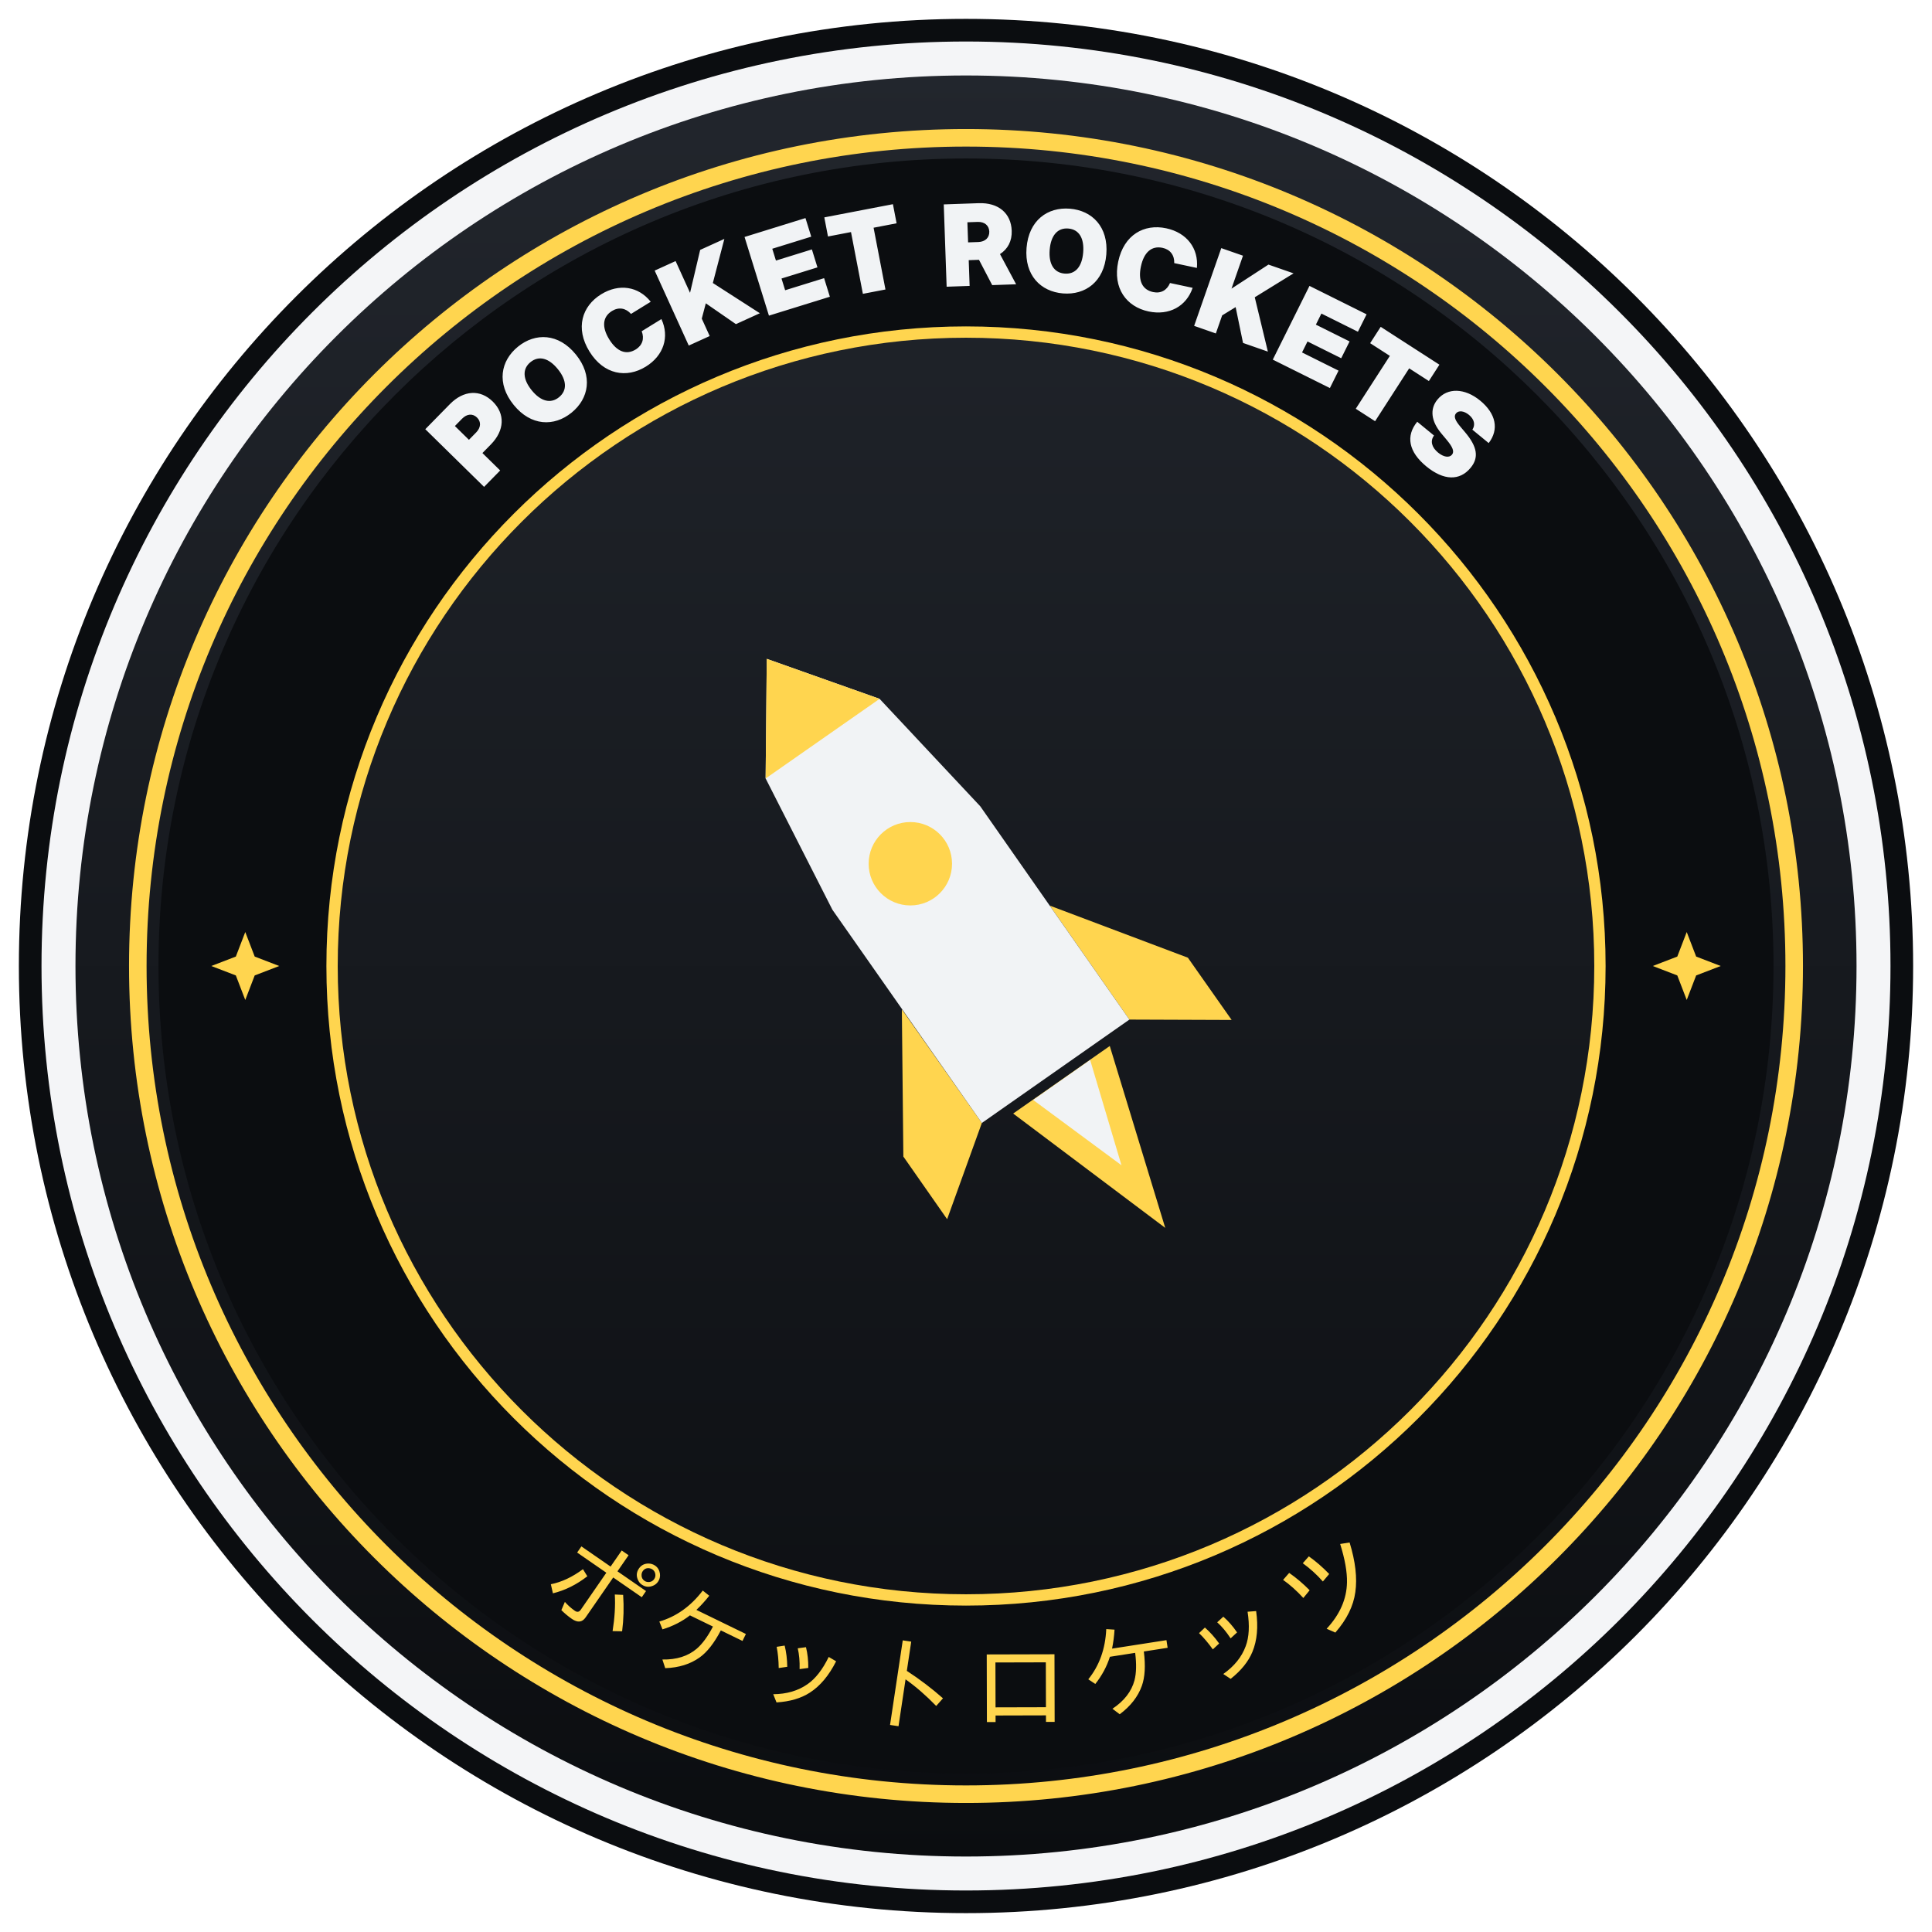
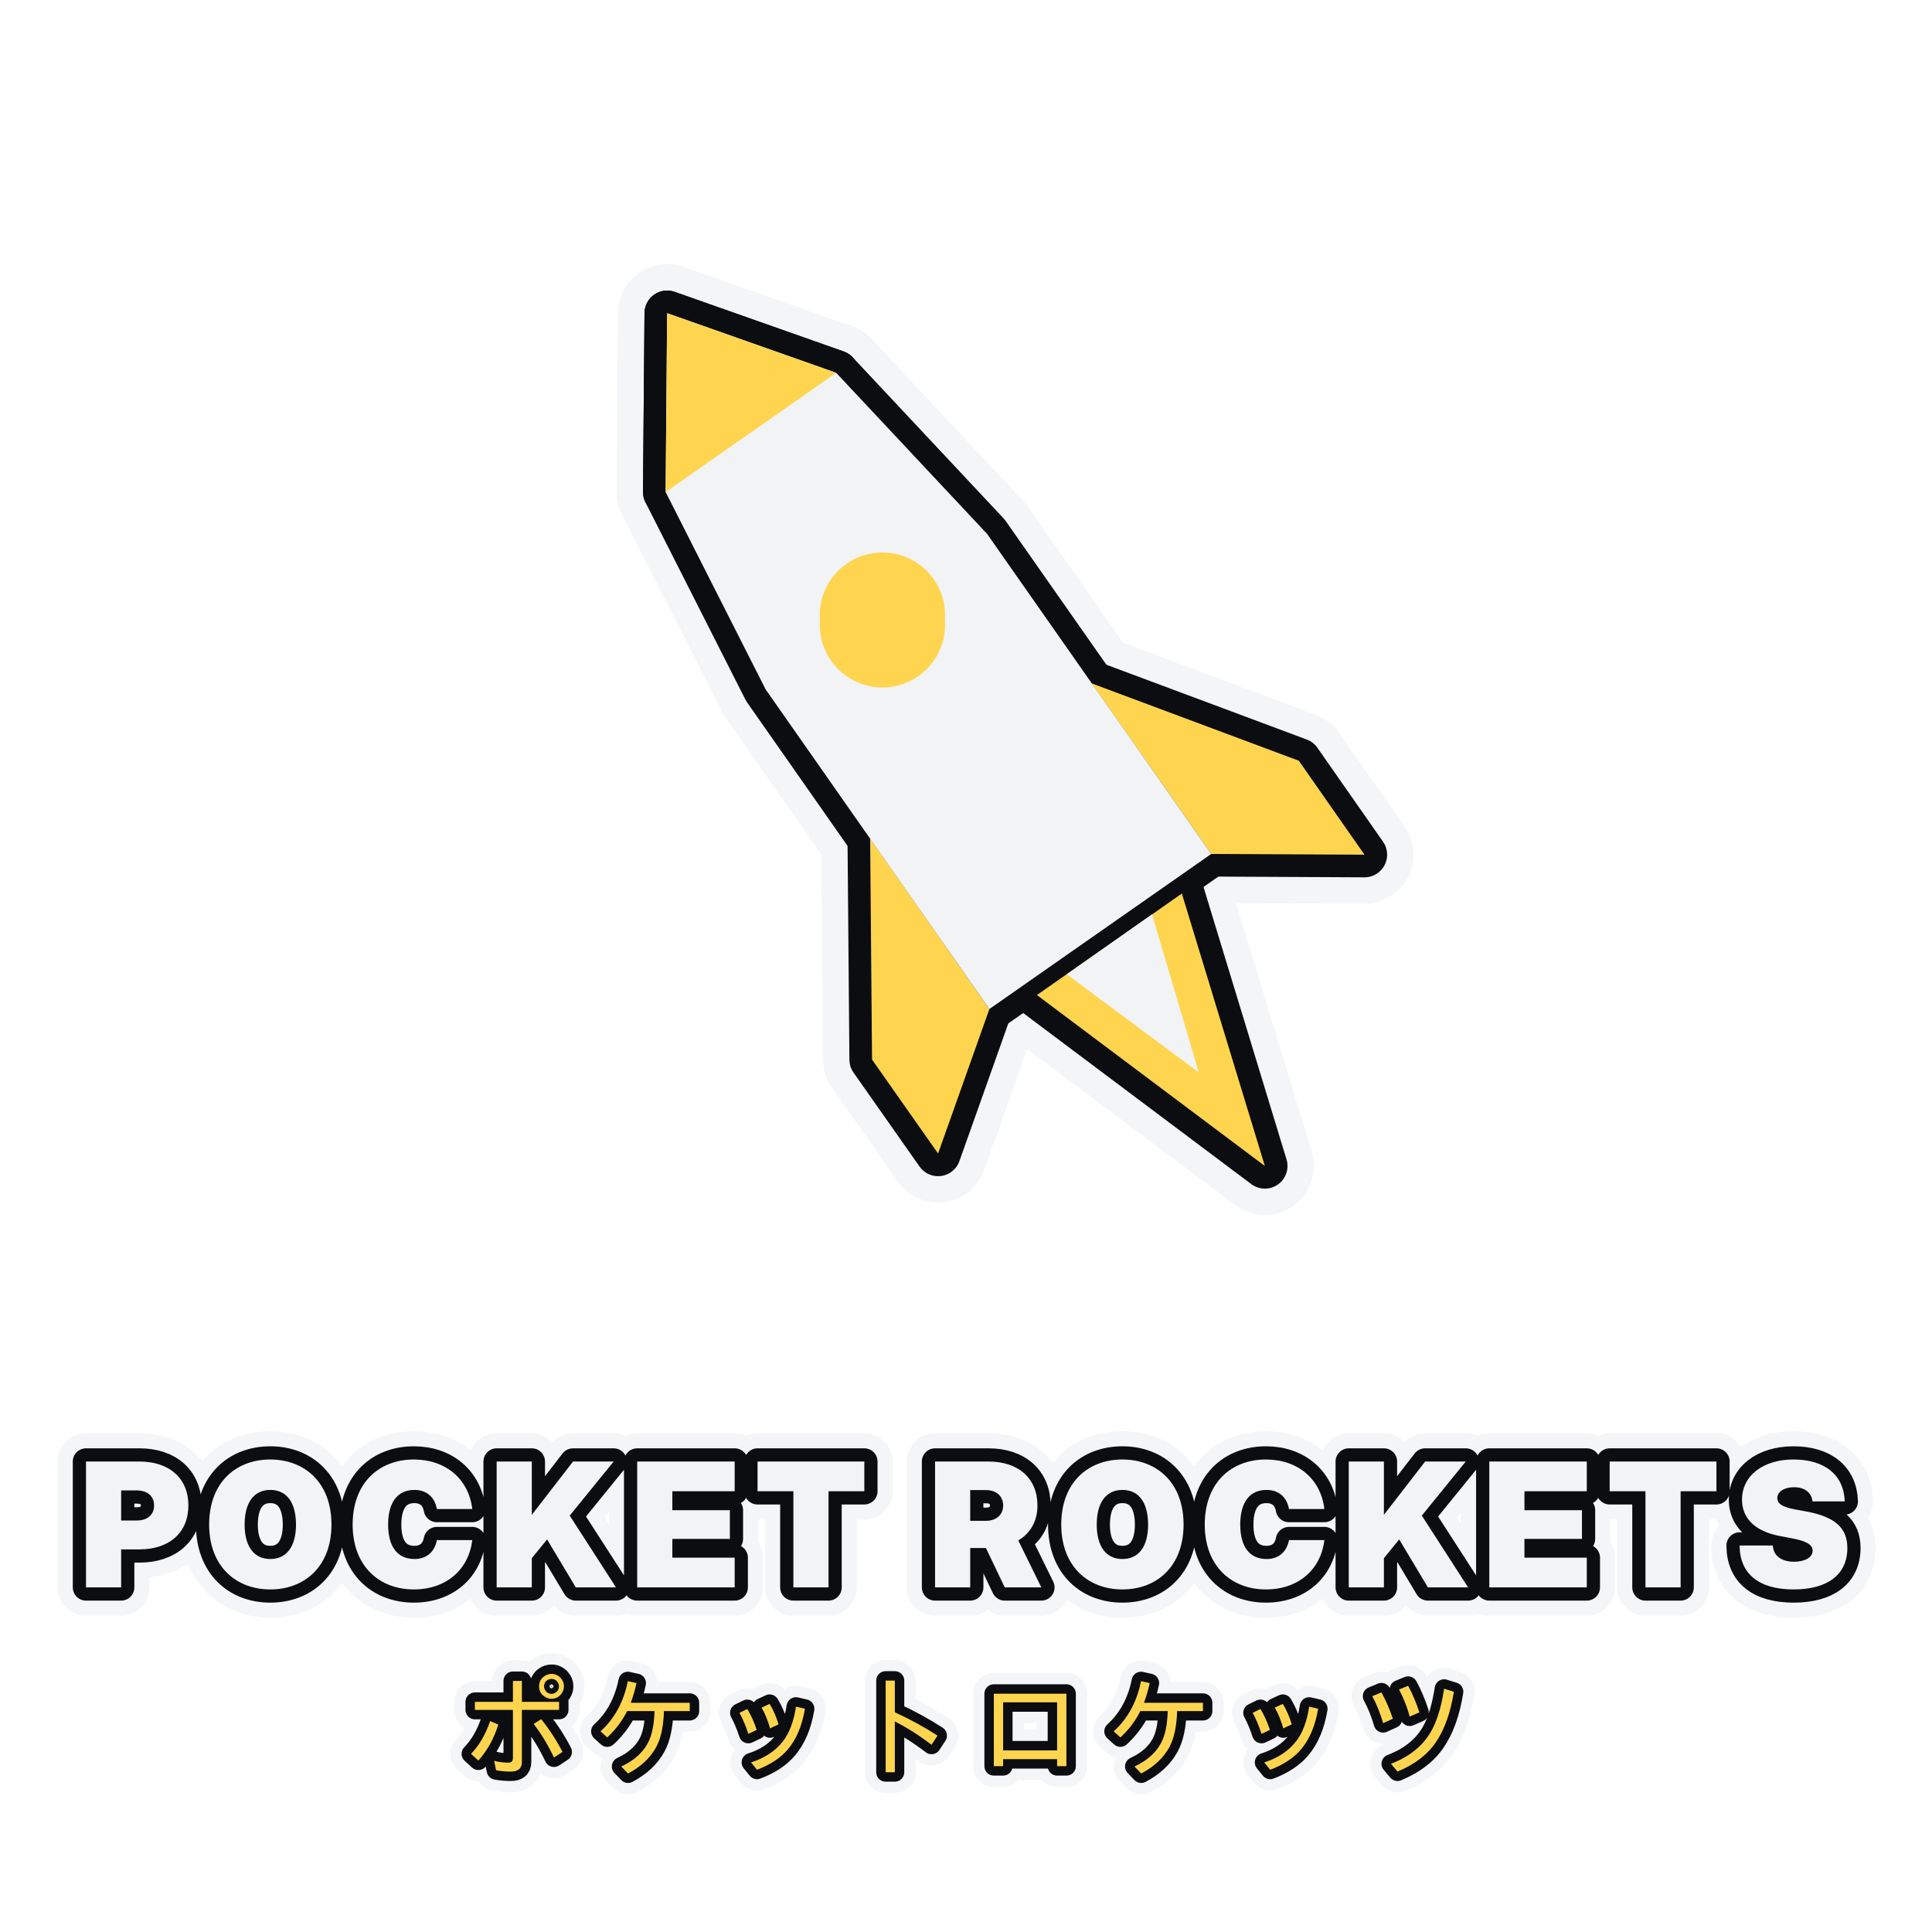
<svg xmlns="http://www.w3.org/2000/svg" viewBox="0 0 512 512" width="512" height="512">
-   <defs>
-     <linearGradient id="lg_t_pocket" x1="0" y1="0" x2="0" y2="1">
-       <stop offset="0" stop-color="#22262d" />
-       <stop offset="1" stop-color="#0b0d10" />
-     </linearGradient>
-   </defs>
+   <defs />
  <g id="schnitt">
-     <path d="M20 256 A236 236 0 1 0 492 256 A236 236 0 1 0 20 256 Z" fill="#0b0d10" stroke="#0b0d10" stroke-width="30" stroke-linejoin="round" />
-     <path d="M20 256 A236 236 0 1 0 492 256 A236 236 0 1 0 20 256 Z" fill="#f4f5f7" stroke="#f4f5f7" stroke-width="18" stroke-linejoin="round" />
+     <path d="M289.3 181.1 L344.2 201.6 L361.6 226.5 L321 226.3 Z" fill="#f4f5f7" stroke="#f4f5f7" stroke-width="26" stroke-linejoin="round" />
+     <path d="M230.6 222.2 L231.1 280.8 L248.6 305.7 L262.2 267.4 Z" fill="#f4f5f7" stroke="#f4f5f7" stroke-width="26" stroke-linejoin="round" />
+     <path d="M274.8 263.7 L313.2 236.8 L335.2 309 Z" fill="#f4f5f7" stroke="#f4f5f7" stroke-width="26" stroke-linejoin="round" />
+     <path d="M282.7 258.2 L305.3 242.3 L317.7 284.2 Z" fill="#f4f5f7" stroke="#f4f5f7" stroke-width="26" stroke-linejoin="round" />
+     <path d="M176.8 83 L221.6 98.8 L261.6 141.5 L321 226.3 L262.2 267.4 L202.9 182.7 L176.4 130.4 Z" fill="#f4f5f7" stroke="#f4f5f7" stroke-width="26" stroke-linejoin="round" />
+     <path d="M176.8 83 L221.6 98.8 L176.4 130.4 Z" fill="#f4f5f7" stroke="#f4f5f7" stroke-width="26" stroke-linejoin="round" />
+     <path d="M217.3 164.3 A16.6 16.6 0 1 0 250.4 164.3 A16.6 16.6 0 1 0 217.3 164.3 Z" fill="#f4f5f7" stroke="#f4f5f7" stroke-width="26" stroke-linejoin="round" />
+     <path d="M22.791 420.679H32.104V410.604H36.962C44.932 410.604 49.925 406.104 49.925 398.963C49.925 391.821 44.932 387.321 36.962 387.321H22.791ZM32.104 402.948V394.978H36.268C39.067 394.978 40.836 396.523 40.836 398.963C40.836 401.403 39.067 402.948 36.268 402.948Z M71.634 421.216C80.701 421.216 87.842 415.149 87.842 404.022C87.842 392.873 80.701 386.784 71.634 386.784C62.522 386.784 55.425 392.873 55.425 404.022C55.425 415.082 62.522 421.216 71.634 421.216ZM71.634 413.157C67.268 413.157 64.828 409.776 64.828 404.022C64.828 398.246 67.268 394.843 71.634 394.843C76.022 394.843 78.439 398.246 78.439 404.022C78.439 409.776 76.022 413.157 71.634 413.157Z M109.663 421.216C118.192 421.216 124.215 416.022 125.155 408.142H115.775C115.193 411.276 113.043 413.157 109.842 413.157C105.297 413.157 102.857 409.843 102.857 404.022C102.857 398.179 105.32 394.843 109.842 394.843C113.043 394.843 115.215 396.746 115.775 399.903H125.155C124.237 392.023 118.192 386.784 109.663 386.784C100.551 386.784 93.454 392.873 93.454 404.022C93.454 415.082 100.551 421.216 109.663 421.216Z M131.618 420.679H140.931V412.933L144.983 407.963L152.595 420.679H163.251L150.983 401.649L162.625 387.321H151.856L145.229 395.896C143.797 397.754 142.364 399.59 140.931 401.448V387.321H131.618Z M168.863 420.679H194.699V412.798H178.177V407.828H193.423V400.216H178.177V395.202H194.699V387.321H168.863Z M200.758 395.202H210.251V420.679H219.564V395.202H229.056V387.321H200.758Z  M247.802 420.679H257.116V410.246H261.28L266.272 420.679H275.966L269.854 408.231C273.1 406.306 274.936 403.104 274.936 398.963C274.936 391.821 269.944 387.321 261.974 387.321H247.802ZM257.116 403.037V394.888H261.28C264.078 394.888 265.847 396.523 265.847 398.963C265.847 401.403 264.078 403.037 261.28 403.037Z M297.451 421.216C306.518 421.216 313.66 415.149 313.66 404.022C313.66 392.873 306.518 386.784 297.451 386.784C288.339 386.784 281.242 392.873 281.242 404.022C281.242 415.082 288.339 421.216 297.451 421.216ZM297.451 413.157C293.085 413.157 290.645 409.776 290.645 404.022C290.645 398.246 293.085 394.843 297.451 394.843C301.839 394.843 304.257 398.246 304.257 404.022C304.257 409.776 301.839 413.157 297.451 413.157Z M335.48 421.216C344.01 421.216 350.032 416.022 350.972 408.142H341.592C341.01 411.276 338.861 413.157 335.659 413.157C331.114 413.157 328.674 409.843 328.674 404.022C328.674 398.179 331.137 394.843 335.659 394.843C338.861 394.843 341.032 396.746 341.592 399.903H350.972C350.054 392.023 344.01 386.784 335.48 386.784C326.368 386.784 319.271 392.873 319.271 404.022C319.271 415.082 326.368 421.216 335.48 421.216Z M357.435 420.679H366.748V412.933L370.8 407.963L378.412 420.679H389.069L376.8 401.649L388.442 387.321H377.673L371.047 395.896C369.614 397.754 368.181 399.59 366.748 401.448V387.321H357.435Z M394.681 420.679H420.516V412.798H403.994V407.828H419.24V400.216H403.994V395.202H420.516V387.321H394.681Z M426.576 395.202H436.068V420.679H445.381V395.202H454.874V387.321H426.576Z M475.351 421.216C484.396 421.216 489.567 417.231 489.567 410.246C489.567 404.918 486.321 401.963 478.664 400.552L475.978 400.06C472.508 399.433 471.008 398.582 471.008 396.993C471.008 395.314 472.844 394.127 475.463 394.127C478.239 394.127 480.097 395.56 480.321 397.888H488.873C488.649 390.903 483.612 386.784 475.284 386.784C467.179 386.784 461.65 391.105 461.65 397.44C461.65 402.388 465.142 405.813 471.59 407.045L474.903 407.672C478.664 408.388 480.366 409.328 480.366 410.94C480.366 412.686 478.396 413.873 475.463 413.873C472.082 413.873 469.956 412.283 469.821 409.575H461.023C461.023 417.074 466.105 421.216 475.351 421.216Z" fill="#f4f5f7" stroke="#f4f5f7" stroke-width="15" stroke-linejoin="round" />
+     <path d="M135.931 445.465H138.304V451.017H148.162V453.141H138.304V466.94Q138.304 469.488 135.33 469.488Q133.382 469.488 131.463 469.137L130.95 466.647Q132.781 467.115 134.729 467.115Q135.931 467.115 135.931 465.914V453.141H125.853V451.017H135.931ZM146.185 443.605Q147.547 443.605 148.587 444.689Q149.451 445.641 149.451 446.901Q149.451 447.867 148.909 448.673Q147.928 450.196 146.126 450.196Q145.32 450.196 144.632 449.801Q142.859 448.849 142.859 446.871Q142.859 445.201 144.266 444.205Q145.145 443.605 146.185 443.605ZM146.155 444.923Q145.701 444.923 145.232 445.157Q144.178 445.714 144.178 446.901Q144.178 447.428 144.5 447.955Q145.086 448.878 146.155 448.878Q146.873 448.878 147.474 448.365Q148.133 447.794 148.133 446.901Q148.133 446.007 147.444 445.406Q146.888 444.923 146.155 444.923ZM124.827 464.786Q128.079 461.432 129.896 456.085L132.063 457.037Q130.291 462.633 126.775 466.573ZM146.814 465.768Q144.339 460.597 141.424 456.862L143.431 455.602Q146.727 459.733 149.07 464.274Z M182.792 453.448H175.951Q175.775 459.557 173.886 463.014Q171.557 467.291 166.444 470.001L164.643 468.141Q170.106 465.621 172.084 461.095Q173.329 458.195 173.461 453.448H166.195Q164.306 457.286 160.922 460.436L159.149 458.824Q164.716 453.785 166.386 445.524L168.686 446.036Q168.1 448.732 167.162 451.251H182.792Z M198.32 459.498Q197.28 456.305 195.977 453.917L198.042 452.906Q199.536 455.367 200.532 458.444ZM204.077 458.033Q203.184 454.84 201.821 452.54L203.96 451.544Q205.425 453.961 206.333 456.979ZM199.038 467.057Q204.502 465.314 207.49 461.446Q210.039 458.195 210.947 452.277L213.32 452.833Q212.192 459.542 208.823 463.556Q205.967 466.969 200.62 469.005Z M234.708 445.377H237.14V453.771Q243.16 456.525 248.448 459.952L246.866 462.384Q241.886 458.59 237.14 456.202V469.664H234.708Z M263.376 448.849H282.609V468.053H280.148V466.193H265.837V468.053H263.376ZM265.837 451.134V463.878H280.148V451.134Z M318.792 453.448H311.951Q311.775 459.557 309.886 463.014Q307.557 467.291 302.444 470.001L300.643 468.141Q306.106 465.621 308.084 461.095Q309.329 458.195 309.461 453.448H302.195Q300.306 457.286 296.922 460.436L295.149 458.824Q300.716 453.785 302.386 445.524L304.686 446.036Q304.1 448.732 303.162 451.251H318.792Z M334.32 459.498Q333.28 456.305 331.977 453.917L334.042 452.906Q335.536 455.367 336.532 458.444ZM340.077 458.033Q339.184 454.84 337.821 452.54L339.96 451.544Q341.425 453.961 342.333 456.979ZM335.038 467.057Q340.502 465.314 343.49 461.446Q346.039 458.195 346.947 452.277L349.32 452.833Q348.192 459.542 344.823 463.556Q341.967 466.969 336.62 469.005Z M366.548 456.656Q365.347 452.584 363.662 449.508L366.094 448.497Q367.866 451.705 369.126 455.485ZM373.594 454.913Q372.583 451.178 370.767 447.736L373.169 446.754Q374.897 449.904 376.143 453.8ZM368.613 467.423Q376.377 464.464 379.629 458.151Q381.665 454.225 382.705 447.53L385.298 448.336Q383.95 456.686 380.522 461.696Q377.183 466.647 370.356 469.488Z" fill="#f4f5f7" stroke="#f4f5f7" stroke-width="11" stroke-linejoin="round" />
  </g>
  <g id="grund">
-     <path d="M20 256 A236 236 0 1 0 492 256 A236 236 0 1 0 20 256 Z" fill="url(#lg_t_pocket)" />
-   </g>
-   <g id="rahmen">
-     <g transform="translate(256 256) scale(.93) translate(-256 -256)">
-       <path d="M20 256 A236 236 0 1 0 492 256 A236 236 0 1 0 20 256 Z" fill="none" stroke="#ffd54f" stroke-width="5" stroke-linejoin="round" />
-     </g>
+     <path d="M289.3 181.1 L344.2 201.6 L361.6 226.5 L321 226.3 Z" fill="#0b0d10" stroke="#0b0d10" stroke-width="12" stroke-linejoin="round" />
+     <path d="M230.6 222.2 L231.1 280.8 L248.6 305.7 L262.2 267.4 Z" fill="#0b0d10" stroke="#0b0d10" stroke-width="12" stroke-linejoin="round" />
+     <path d="M274.8 263.7 L313.2 236.8 L335.2 309 Z" fill="#0b0d10" stroke="#0b0d10" stroke-width="12" stroke-linejoin="round" />
+     <path d="M282.7 258.2 L305.3 242.3 L317.7 284.2 Z" fill="#0b0d10" stroke="#0b0d10" stroke-width="12" stroke-linejoin="round" />
+     <path d="M176.8 83 L221.6 98.8 L261.6 141.5 L321 226.3 L262.2 267.4 L202.9 182.7 L176.4 130.4 Z" fill="#0b0d10" stroke="#0b0d10" stroke-width="12" stroke-linejoin="round" />
+     <path d="M176.8 83 L221.6 98.8 L176.4 130.4 Z" fill="#0b0d10" stroke="#0b0d10" stroke-width="12" stroke-linejoin="round" />
+     <path d="M217.3 164.3 A16.6 16.6 0 1 0 250.4 164.3 A16.6 16.6 0 1 0 217.3 164.3 Z" fill="#0b0d10" stroke="#0b0d10" stroke-width="12" stroke-linejoin="round" />
+     <path d="M22.791 420.679H32.104V410.604H36.962C44.932 410.604 49.925 406.104 49.925 398.963C49.925 391.821 44.932 387.321 36.962 387.321H22.791ZM32.104 402.948V394.978H36.268C39.067 394.978 40.836 396.523 40.836 398.963C40.836 401.403 39.067 402.948 36.268 402.948Z M71.634 421.216C80.701 421.216 87.842 415.149 87.842 404.022C87.842 392.873 80.701 386.784 71.634 386.784C62.522 386.784 55.425 392.873 55.425 404.022C55.425 415.082 62.522 421.216 71.634 421.216ZM71.634 413.157C67.268 413.157 64.828 409.776 64.828 404.022C64.828 398.246 67.268 394.843 71.634 394.843C76.022 394.843 78.439 398.246 78.439 404.022C78.439 409.776 76.022 413.157 71.634 413.157Z M109.663 421.216C118.192 421.216 124.215 416.022 125.155 408.142H115.775C115.193 411.276 113.043 413.157 109.842 413.157C105.297 413.157 102.857 409.843 102.857 404.022C102.857 398.179 105.32 394.843 109.842 394.843C113.043 394.843 115.215 396.746 115.775 399.903H125.155C124.237 392.023 118.192 386.784 109.663 386.784C100.551 386.784 93.454 392.873 93.454 404.022C93.454 415.082 100.551 421.216 109.663 421.216Z M131.618 420.679H140.931V412.933L144.983 407.963L152.595 420.679H163.251L150.983 401.649L162.625 387.321H151.856L145.229 395.896C143.797 397.754 142.364 399.59 140.931 401.448V387.321H131.618Z M168.863 420.679H194.699V412.798H178.177V407.828H193.423V400.216H178.177V395.202H194.699V387.321H168.863Z M200.758 395.202H210.251V420.679H219.564V395.202H229.056V387.321H200.758Z  M247.802 420.679H257.116V410.246H261.28L266.272 420.679H275.966L269.854 408.231C273.1 406.306 274.936 403.104 274.936 398.963C274.936 391.821 269.944 387.321 261.974 387.321H247.802ZM257.116 403.037V394.888H261.28C264.078 394.888 265.847 396.523 265.847 398.963C265.847 401.403 264.078 403.037 261.28 403.037Z M297.451 421.216C306.518 421.216 313.66 415.149 313.66 404.022C313.66 392.873 306.518 386.784 297.451 386.784C288.339 386.784 281.242 392.873 281.242 404.022C281.242 415.082 288.339 421.216 297.451 421.216ZM297.451 413.157C293.085 413.157 290.645 409.776 290.645 404.022C290.645 398.246 293.085 394.843 297.451 394.843C301.839 394.843 304.257 398.246 304.257 404.022C304.257 409.776 301.839 413.157 297.451 413.157Z M335.48 421.216C344.01 421.216 350.032 416.022 350.972 408.142H341.592C341.01 411.276 338.861 413.157 335.659 413.157C331.114 413.157 328.674 409.843 328.674 404.022C328.674 398.179 331.137 394.843 335.659 394.843C338.861 394.843 341.032 396.746 341.592 399.903H350.972C350.054 392.023 344.01 386.784 335.48 386.784C326.368 386.784 319.271 392.873 319.271 404.022C319.271 415.082 326.368 421.216 335.48 421.216Z M357.435 420.679H366.748V412.933L370.8 407.963L378.412 420.679H389.069L376.8 401.649L388.442 387.321H377.673L371.047 395.896C369.614 397.754 368.181 399.59 366.748 401.448V387.321H357.435Z M394.681 420.679H420.516V412.798H403.994V407.828H419.24V400.216H403.994V395.202H420.516V387.321H394.681Z M426.576 395.202H436.068V420.679H445.381V395.202H454.874V387.321H426.576Z M475.351 421.216C484.396 421.216 489.567 417.231 489.567 410.246C489.567 404.918 486.321 401.963 478.664 400.552L475.978 400.06C472.508 399.433 471.008 398.582 471.008 396.993C471.008 395.314 472.844 394.127 475.463 394.127C478.239 394.127 480.097 395.56 480.321 397.888H488.873C488.649 390.903 483.612 386.784 475.284 386.784C467.179 386.784 461.65 391.105 461.65 397.44C461.65 402.388 465.142 405.813 471.59 407.045L474.903 407.672C478.664 408.388 480.366 409.328 480.366 410.94C480.366 412.686 478.396 413.873 475.463 413.873C472.082 413.873 469.956 412.283 469.821 409.575H461.023C461.023 417.074 466.105 421.216 475.351 421.216Z" fill="#0b0d10" stroke="#0b0d10" stroke-width="7" stroke-linejoin="round" />
+     <path d="M135.931 445.465H138.304V451.017H148.162V453.141H138.304V466.94Q138.304 469.488 135.33 469.488Q133.382 469.488 131.463 469.137L130.95 466.647Q132.781 467.115 134.729 467.115Q135.931 467.115 135.931 465.914V453.141H125.853V451.017H135.931ZM146.185 443.605Q147.547 443.605 148.587 444.689Q149.451 445.641 149.451 446.901Q149.451 447.867 148.909 448.673Q147.928 450.196 146.126 450.196Q145.32 450.196 144.632 449.801Q142.859 448.849 142.859 446.871Q142.859 445.201 144.266 444.205Q145.145 443.605 146.185 443.605ZM146.155 444.923Q145.701 444.923 145.232 445.157Q144.178 445.714 144.178 446.901Q144.178 447.428 144.5 447.955Q145.086 448.878 146.155 448.878Q146.873 448.878 147.474 448.365Q148.133 447.794 148.133 446.901Q148.133 446.007 147.444 445.406Q146.888 444.923 146.155 444.923ZM124.827 464.786Q128.079 461.432 129.896 456.085L132.063 457.037Q130.291 462.633 126.775 466.573ZM146.814 465.768Q144.339 460.597 141.424 456.862L143.431 455.602Q146.727 459.733 149.07 464.274Z M182.792 453.448H175.951Q175.775 459.557 173.886 463.014Q171.557 467.291 166.444 470.001L164.643 468.141Q170.106 465.621 172.084 461.095Q173.329 458.195 173.461 453.448H166.195Q164.306 457.286 160.922 460.436L159.149 458.824Q164.716 453.785 166.386 445.524L168.686 446.036Q168.1 448.732 167.162 451.251H182.792Z M198.32 459.498Q197.28 456.305 195.977 453.917L198.042 452.906Q199.536 455.367 200.532 458.444ZM204.077 458.033Q203.184 454.84 201.821 452.54L203.96 451.544Q205.425 453.961 206.333 456.979ZM199.038 467.057Q204.502 465.314 207.49 461.446Q210.039 458.195 210.947 452.277L213.32 452.833Q212.192 459.542 208.823 463.556Q205.967 466.969 200.62 469.005Z M234.708 445.377H237.14V453.771Q243.16 456.525 248.448 459.952L246.866 462.384Q241.886 458.59 237.14 456.202V469.664H234.708Z M263.376 448.849H282.609V468.053H280.148V466.193H265.837V468.053H263.376ZM265.837 451.134V463.878H280.148V451.134Z M318.792 453.448H311.951Q311.775 459.557 309.886 463.014Q307.557 467.291 302.444 470.001L300.643 468.141Q306.106 465.621 308.084 461.095Q309.329 458.195 309.461 453.448H302.195Q300.306 457.286 296.922 460.436L295.149 458.824Q300.716 453.785 302.386 445.524L304.686 446.036Q304.1 448.732 303.162 451.251H318.792Z M334.32 459.498Q333.28 456.305 331.977 453.917L334.042 452.906Q335.536 455.367 336.532 458.444ZM340.077 458.033Q339.184 454.84 337.821 452.54L339.96 451.544Q341.425 453.961 342.333 456.979ZM335.038 467.057Q340.502 465.314 343.49 461.446Q346.039 458.195 346.947 452.277L349.32 452.833Q348.192 459.542 344.823 463.556Q341.967 466.969 336.62 469.005Z M366.548 456.656Q365.347 452.584 363.662 449.508L366.094 448.497Q367.866 451.705 369.126 455.485ZM373.594 454.913Q372.583 451.178 370.767 447.736L373.169 446.754Q374.897 449.904 376.143 453.8ZM368.613 467.423Q376.377 464.464 379.629 458.151Q381.665 454.225 382.705 447.53L385.298 448.336Q383.95 456.686 380.522 461.696Q377.183 466.647 370.356 469.488Z" fill="#0b0d10" stroke="#0b0d10" stroke-width="5" stroke-linejoin="round" />
  </g>
  <g id="motiv">
-     <path d="M278.2 240 L314.8 253.8 L326.4 270.3 L299.3 270.2 Z" fill="#ffd54f" fill-rule="evenodd" />
-     <path d="M239 267.5 L239.4 306.5 L251 323.1 L260.2 297.6 Z" fill="#ffd54f" fill-rule="evenodd" />
-     <path d="M268.5 295.1 L294.1 277.2 L308.8 325.4 Z" fill="#ffd54f" fill-rule="evenodd" />
-     <path d="M273.8 291.5 L288.9 280.9 L297.2 308.8 Z" fill="#f1f3f5" />
-     <path d="M203.2 174.6 L233.1 185.2 L259.8 213.7 L299.3 270.2 L260.2 297.6 L220.6 241.1 L202.9 206.3 Z" fill="#f1f3f5" />
-     <path d="M203.2 174.6 L233.1 185.2 L202.9 206.3 Z" fill="#ffd54f" fill-rule="evenodd" />
-     <path d="M230.2 228.9 A11 11 0 1 0 252.3 228.9 A11 11 0 1 0 230.2 228.9 Z" fill="#ffd54f" fill-rule="evenodd" />
+     <path d="M289.3 181.1 L344.2 201.6 L361.6 226.5 L321 226.3 Z" fill="#ffd54f" fill-rule="evenodd" />
+     <path d="M230.6 222.2 L231.1 280.8 L248.6 305.7 L262.2 267.4 Z" fill="#ffd54f" fill-rule="evenodd" />
+     <path d="M274.8 263.7 L313.2 236.8 L335.2 309 Z" fill="#ffd54f" fill-rule="evenodd" />
+     <path d="M282.7 258.2 L305.3 242.3 L317.7 284.2 Z" fill="#f1f3f5" />
+     <path d="M176.8 83 L221.6 98.8 L261.6 141.5 L321 226.3 L262.2 267.4 L202.9 182.7 L176.4 130.4 Z" fill="#f1f3f5" />
+     <path d="M176.8 83 L221.6 98.8 L176.4 130.4 Z" fill="#ffd54f" fill-rule="evenodd" />
+     <path d="M217.3 164.3 A16.6 16.6 0 1 0 250.4 164.3 A16.6 16.6 0 1 0 217.3 164.3 Z" fill="#ffd54f" fill-rule="evenodd" />
  </g>
  <g id="schrift">
-     <path d="M42 256 A214 214 0 1 0 470 256 A214 214 0 1 0 42 256 Z M88 256 A168 168 0 1 0 424 256 A168 168 0 1 0 88 256 Z" fill="#0b0d10" fill-rule="evenodd" />
-     <path d="M88 256 A168 168 0 1 0 424 256 A168 168 0 1 0 88 256 Z" fill="none" stroke="#ffd54f" stroke-width="3" stroke-linejoin="round" />
-     <path d="M128.285 129.029 132.553 124.68 127.848 120.063 130.075 117.794C133.727 114.072 133.914 109.678 130.578 106.406C127.243 103.133 122.854 103.402 119.201 107.124L112.707 113.742ZM124.273 116.554 120.55 112.902 122.459 110.957C123.741 109.65 125.273 109.532 126.413 110.65C127.552 111.769 127.463 113.303 126.181 114.61Z M151.46 109.366C156.067 105.629 157.196 99.602 152.609 93.948C148.013 88.283 141.874 88.132 137.267 91.87C132.637 95.626 131.541 101.645 136.137 107.311C140.695 112.93 146.83 113.122 151.46 109.366ZM148.138 105.271C145.92 107.07 143.286 106.358 140.914 103.435C138.534 100.5 138.371 97.765 140.589 95.965C142.819 94.156 145.45 94.889 147.831 97.824C150.203 100.748 150.368 103.462 148.138 105.271Z M171.145 97.161C175.895 94.231 177.464 89.269 175.28 84.558L170.057 87.781C170.809 89.726 170.259 91.512 168.476 92.612C165.945 94.173 163.448 93.167 161.448 89.925C159.441 86.672 159.666 83.968 162.184 82.414C163.967 81.314 165.83 81.628 167.226 83.193L172.449 79.97C169.231 75.898 164.065 75.057 159.315 77.988C154.241 81.119 152.382 86.948 156.212 93.156C160.012 99.314 166.072 100.292 171.145 97.161Z M182.529 91.578 188.076 89.056 185.978 84.442 187.046 80.384 195.024 85.897 201.371 83.011 188.91 74.999 191.964 63.312 185.55 66.228 183.925 73.13C183.575 74.625 183.218 76.106 182.868 77.601L179.042 69.187L173.495 71.709Z M203.777 83.647 219.923 78.64 218.396 73.715 208.07 76.917 207.107 73.811 216.635 70.857 215.16 66.1 205.632 69.054 204.66 65.92 214.986 62.718 213.458 57.793 197.313 62.8Z M219.425 62.672 225.524 61.499 228.672 77.869 234.656 76.718 231.509 60.348 237.608 59.176 236.634 54.112 218.452 57.608Z  M250.869 75.982 256.959 75.769 256.72 68.947 259.443 68.852 262.946 75.559 269.285 75.337 265.004 67.338C267.082 66.005 268.209 63.869 268.115 61.161C267.951 56.491 264.583 53.663 259.372 53.845L250.105 54.17ZM256.555 64.233 256.368 58.904 259.091 58.809C260.921 58.745 262.115 59.773 262.171 61.369C262.227 62.965 261.108 64.074 259.278 64.138Z M281.706 77.761C287.619 78.241 292.598 74.663 293.187 67.406C293.778 60.135 289.443 55.786 283.53 55.305C277.588 54.823 272.637 58.418 272.046 65.689C271.46 72.902 275.764 77.278 281.706 77.761ZM282.133 72.505C279.286 72.273 277.873 69.939 278.178 66.187C278.484 62.42 280.256 60.33 283.103 60.561C285.965 60.794 287.361 63.141 287.055 66.908C286.75 70.66 284.995 72.737 282.133 72.505Z M304.37 82.534C309.829 83.696 314.391 81.193 316.066 76.278L310.063 75C309.264 76.926 307.632 77.837 305.583 77.401C302.675 76.782 301.564 74.329 302.357 70.604C303.153 66.864 305.184 65.065 308.078 65.681C310.127 66.117 311.257 67.631 311.186 69.727L317.189 71.005C317.675 65.837 314.52 61.661 309.061 60.499C303.23 59.257 297.859 62.188 296.34 69.323C294.833 76.4 298.539 81.293 304.37 82.534Z M316.458 86.361 322.212 88.369 323.882 83.584 327.457 81.388 329.417 90.884 336 93.182 332.525 78.781 342.806 72.44 336.154 70.118 330.211 73.986C328.925 74.825 327.644 75.65 326.359 76.489L329.405 67.762L323.652 65.754Z M337.301 95.305 352.434 102.838 354.731 98.222 345.054 93.405 346.503 90.493 355.433 94.939 357.652 90.48 348.722 86.035 350.184 83.097 359.862 87.915 362.16 83.299 347.027 75.766Z M363.105 90.948 368.325 94.313 359.292 108.324 364.414 111.626 373.446 97.615 378.667 100.981 381.46 96.647 365.898 86.614Z M377.995 123.605C382.57 127.36 386.84 127.491 389.739 123.958C391.951 121.263 391.535 118.421 388.248 114.529L387.094 113.165C385.599 111.408 385.194 110.355 385.853 109.551C386.55 108.701 387.971 108.863 389.296 109.951C390.7 111.103 391.045 112.599 390.192 113.869L394.518 117.419C397.304 113.794 396.466 109.619 392.254 106.162C388.155 102.798 383.564 102.688 380.934 105.893C378.881 108.395 379.225 111.577 381.975 114.876L383.391 116.569C384.996 118.492 385.466 119.674 384.797 120.49C384.072 121.373 382.583 121.155 381.1 119.938C379.39 118.535 378.974 116.848 380.031 115.422L375.58 111.77C372.467 115.563 373.319 119.767 377.995 123.605Z" fill="#f1f3f5" />
-     <path d="M164.759 410.897 166.581 412.156 163.635 416.418 171.205 421.65 170.078 423.28 162.508 418.049 155.186 428.644Q153.834 430.601 151.551 429.024Q150.055 427.99 148.768 426.702L149.696 424.517Q150.853 425.849 152.349 426.883Q153.271 427.52 153.908 426.598L160.686 416.79L152.948 411.442L154.075 409.812L161.813 415.159ZM173.62 414.909Q174.666 415.632 174.889 417.016Q175.047 418.206 174.379 419.173Q173.866 419.915 173.022 420.246Q171.46 420.895 170.077 419.939Q169.458 419.512 169.139 418.843Q168.284 417.171 169.333 415.653Q170.219 414.371 171.828 414.352Q172.821 414.357 173.62 414.909ZM172.898 415.906Q172.549 415.665 172.065 415.596Q170.959 415.464 170.33 416.375Q170.05 416.78 170.018 417.356Q169.978 418.375 170.799 418.943Q171.35 419.323 172.083 419.248Q172.892 419.16 173.367 418.473Q173.841 417.787 173.631 416.961Q173.46 416.294 172.898 415.906ZM145.981 419.84Q150.258 418.99 154.49 415.848L155.649 417.73Q151.319 421.086 146.529 422.246ZM162.343 432.261Q163.186 426.977 162.93 422.562L165.139 422.659Q165.478 427.58 164.868 432.31Z M196.771 434.867 191.029 432.073Q188.387 437.128 185.39 439.258Q181.688 441.896 176.291 442.083L175.539 439.786Q181.153 439.902 184.661 436.911Q186.891 434.986 188.939 431.056L182.842 428.089Q179.689 430.538 175.563 431.8L174.733 429.724Q181.463 427.768 186.238 421.516L187.959 422.886Q186.366 424.908 184.551 426.64L197.668 433.023Z M206.366 442.048Q206.323 438.914 205.822 436.425L207.943 436.096Q208.593 438.703 208.63 441.72ZM211.903 442.336Q211.99 439.242 211.413 436.815L213.595 436.519Q214.231 439.079 214.206 442.02ZM204.914 448.984Q210.267 448.943 214.001 446.323Q217.173 444.129 219.62 439.106L221.581 440.259Q218.719 445.927 214.605 448.572Q211.115 450.823 205.785 451.159Z M239.24 434.713 241.484 435.05 240.32 442.797Q245.494 446.174 249.9 450.072L248.102 452.097Q244.032 447.904 239.982 445.042L238.115 457.466L235.87 457.129Z M261.495 438.445 279.446 438.398 279.493 456.322 277.196 456.328 277.192 454.592 263.834 454.627 263.839 456.363 261.542 456.369ZM263.798 440.572 263.829 452.466 277.186 452.431 277.155 440.537Z M309.438 436.682 303.129 437.664Q303.844 443.323 302.597 446.782Q301.064 451.061 296.738 454.295L294.809 452.838Q299.486 449.729 300.66 445.271Q301.392 442.418 300.832 438.022L294.132 439.065Q292.94 442.876 290.272 446.266L288.406 445.034Q292.816 439.588 293.169 431.729L295.364 431.872Q295.211 434.442 294.708 436.9L309.122 434.656Z M321.415 437.103Q319.591 434.554 317.759 432.796L319.313 431.315Q321.335 433.085 323.087 435.542ZM326.126 434.179Q324.432 431.589 322.573 429.926L324.196 428.437Q326.18 430.176 327.837 432.606ZM324.181 443.627Q328.553 440.538 330.124 436.256Q331.477 432.645 330.62 427.123L332.888 426.95Q333.773 433.238 331.904 437.758Q330.322 441.599 326.137 444.916Z M345.398 423.478Q342.712 420.565 340.032 418.685L341.65 416.836Q344.458 418.789 347.072 421.433ZM350.577 419.111Q348.189 416.401 345.247 414.269L346.853 412.456Q349.6 414.379 352.251 417.126ZM351.571 431.638Q356.849 425.957 356.965 419.329Q357.049 415.203 355.156 409.169L357.659 408.774Q359.977 416.319 359.176 421.928Q358.424 427.451 353.883 432.648Z" fill="#ffd54f" />
-     <path d="M447 247 L449.5 253.5 L456 256 L449.5 258.5 L447 265 L444.5 258.5 L438 256 L444.5 253.5 Z" fill="#ffd54f" />
-     <path d="M65 247 L67.5 253.5 L74 256 L67.5 258.5 L65 265 L62.5 258.5 L56 256 L62.5 253.5 Z" fill="#ffd54f" />
+     <path d="M22.791 420.679H32.104V410.604H36.962C44.932 410.604 49.925 406.104 49.925 398.963C49.925 391.821 44.932 387.321 36.962 387.321H22.791ZM32.104 402.948V394.978H36.268C39.067 394.978 40.836 396.523 40.836 398.963C40.836 401.403 39.067 402.948 36.268 402.948Z M71.634 421.216C80.701 421.216 87.842 415.149 87.842 404.022C87.842 392.873 80.701 386.784 71.634 386.784C62.522 386.784 55.425 392.873 55.425 404.022C55.425 415.082 62.522 421.216 71.634 421.216ZM71.634 413.157C67.268 413.157 64.828 409.776 64.828 404.022C64.828 398.246 67.268 394.843 71.634 394.843C76.022 394.843 78.439 398.246 78.439 404.022C78.439 409.776 76.022 413.157 71.634 413.157Z M109.663 421.216C118.192 421.216 124.215 416.022 125.155 408.142H115.775C115.193 411.276 113.043 413.157 109.842 413.157C105.297 413.157 102.857 409.843 102.857 404.022C102.857 398.179 105.32 394.843 109.842 394.843C113.043 394.843 115.215 396.746 115.775 399.903H125.155C124.237 392.023 118.192 386.784 109.663 386.784C100.551 386.784 93.454 392.873 93.454 404.022C93.454 415.082 100.551 421.216 109.663 421.216Z M131.618 420.679H140.931V412.933L144.983 407.963L152.595 420.679H163.251L150.983 401.649L162.625 387.321H151.856L145.229 395.896C143.797 397.754 142.364 399.59 140.931 401.448V387.321H131.618Z M168.863 420.679H194.699V412.798H178.177V407.828H193.423V400.216H178.177V395.202H194.699V387.321H168.863Z M200.758 395.202H210.251V420.679H219.564V395.202H229.056V387.321H200.758Z  M247.802 420.679H257.116V410.246H261.28L266.272 420.679H275.966L269.854 408.231C273.1 406.306 274.936 403.104 274.936 398.963C274.936 391.821 269.944 387.321 261.974 387.321H247.802ZM257.116 403.037V394.888H261.28C264.078 394.888 265.847 396.523 265.847 398.963C265.847 401.403 264.078 403.037 261.28 403.037Z M297.451 421.216C306.518 421.216 313.66 415.149 313.66 404.022C313.66 392.873 306.518 386.784 297.451 386.784C288.339 386.784 281.242 392.873 281.242 404.022C281.242 415.082 288.339 421.216 297.451 421.216ZM297.451 413.157C293.085 413.157 290.645 409.776 290.645 404.022C290.645 398.246 293.085 394.843 297.451 394.843C301.839 394.843 304.257 398.246 304.257 404.022C304.257 409.776 301.839 413.157 297.451 413.157Z M335.48 421.216C344.01 421.216 350.032 416.022 350.972 408.142H341.592C341.01 411.276 338.861 413.157 335.659 413.157C331.114 413.157 328.674 409.843 328.674 404.022C328.674 398.179 331.137 394.843 335.659 394.843C338.861 394.843 341.032 396.746 341.592 399.903H350.972C350.054 392.023 344.01 386.784 335.48 386.784C326.368 386.784 319.271 392.873 319.271 404.022C319.271 415.082 326.368 421.216 335.48 421.216Z M357.435 420.679H366.748V412.933L370.8 407.963L378.412 420.679H389.069L376.8 401.649L388.442 387.321H377.673L371.047 395.896C369.614 397.754 368.181 399.59 366.748 401.448V387.321H357.435Z M394.681 420.679H420.516V412.798H403.994V407.828H419.24V400.216H403.994V395.202H420.516V387.321H394.681Z M426.576 395.202H436.068V420.679H445.381V395.202H454.874V387.321H426.576Z M475.351 421.216C484.396 421.216 489.567 417.231 489.567 410.246C489.567 404.918 486.321 401.963 478.664 400.552L475.978 400.06C472.508 399.433 471.008 398.582 471.008 396.993C471.008 395.314 472.844 394.127 475.463 394.127C478.239 394.127 480.097 395.56 480.321 397.888H488.873C488.649 390.903 483.612 386.784 475.284 386.784C467.179 386.784 461.65 391.105 461.65 397.44C461.65 402.388 465.142 405.813 471.59 407.045L474.903 407.672C478.664 408.388 480.366 409.328 480.366 410.94C480.366 412.686 478.396 413.873 475.463 413.873C472.082 413.873 469.956 412.283 469.821 409.575H461.023C461.023 417.074 466.105 421.216 475.351 421.216Z" fill="#f1f3f5" />
+     <path d="M135.931 445.465H138.304V451.017H148.162V453.141H138.304V466.94Q138.304 469.488 135.33 469.488Q133.382 469.488 131.463 469.137L130.95 466.647Q132.781 467.115 134.729 467.115Q135.931 467.115 135.931 465.914V453.141H125.853V451.017H135.931ZM146.185 443.605Q147.547 443.605 148.587 444.689Q149.451 445.641 149.451 446.901Q149.451 447.867 148.909 448.673Q147.928 450.196 146.126 450.196Q145.32 450.196 144.632 449.801Q142.859 448.849 142.859 446.871Q142.859 445.201 144.266 444.205Q145.145 443.605 146.185 443.605ZM146.155 444.923Q145.701 444.923 145.232 445.157Q144.178 445.714 144.178 446.901Q144.178 447.428 144.5 447.955Q145.086 448.878 146.155 448.878Q146.873 448.878 147.474 448.365Q148.133 447.794 148.133 446.901Q148.133 446.007 147.444 445.406Q146.888 444.923 146.155 444.923ZM124.827 464.786Q128.079 461.432 129.896 456.085L132.063 457.037Q130.291 462.633 126.775 466.573ZM146.814 465.768Q144.339 460.597 141.424 456.862L143.431 455.602Q146.727 459.733 149.07 464.274Z M182.792 453.448H175.951Q175.775 459.557 173.886 463.014Q171.557 467.291 166.444 470.001L164.643 468.141Q170.106 465.621 172.084 461.095Q173.329 458.195 173.461 453.448H166.195Q164.306 457.286 160.922 460.436L159.149 458.824Q164.716 453.785 166.386 445.524L168.686 446.036Q168.1 448.732 167.162 451.251H182.792Z M198.32 459.498Q197.28 456.305 195.977 453.917L198.042 452.906Q199.536 455.367 200.532 458.444ZM204.077 458.033Q203.184 454.84 201.821 452.54L203.96 451.544Q205.425 453.961 206.333 456.979ZM199.038 467.057Q204.502 465.314 207.49 461.446Q210.039 458.195 210.947 452.277L213.32 452.833Q212.192 459.542 208.823 463.556Q205.967 466.969 200.62 469.005Z M234.708 445.377H237.14V453.771Q243.16 456.525 248.448 459.952L246.866 462.384Q241.886 458.59 237.14 456.202V469.664H234.708Z M263.376 448.849H282.609V468.053H280.148V466.193H265.837V468.053H263.376ZM265.837 451.134V463.878H280.148V451.134Z M318.792 453.448H311.951Q311.775 459.557 309.886 463.014Q307.557 467.291 302.444 470.001L300.643 468.141Q306.106 465.621 308.084 461.095Q309.329 458.195 309.461 453.448H302.195Q300.306 457.286 296.922 460.436L295.149 458.824Q300.716 453.785 302.386 445.524L304.686 446.036Q304.1 448.732 303.162 451.251H318.792Z M334.32 459.498Q333.28 456.305 331.977 453.917L334.042 452.906Q335.536 455.367 336.532 458.444ZM340.077 458.033Q339.184 454.84 337.821 452.54L339.96 451.544Q341.425 453.961 342.333 456.979ZM335.038 467.057Q340.502 465.314 343.49 461.446Q346.039 458.195 346.947 452.277L349.32 452.833Q348.192 459.542 344.823 463.556Q341.967 466.969 336.62 469.005Z M366.548 456.656Q365.347 452.584 363.662 449.508L366.094 448.497Q367.866 451.705 369.126 455.485ZM373.594 454.913Q372.583 451.178 370.767 447.736L373.169 446.754Q374.897 449.904 376.143 453.8ZM368.613 467.423Q376.377 464.464 379.629 458.151Q381.665 454.225 382.705 447.53L385.298 448.336Q383.95 456.686 380.522 461.696Q377.183 466.647 370.356 469.488Z" fill="#ffd54f" />
  </g>
</svg>
